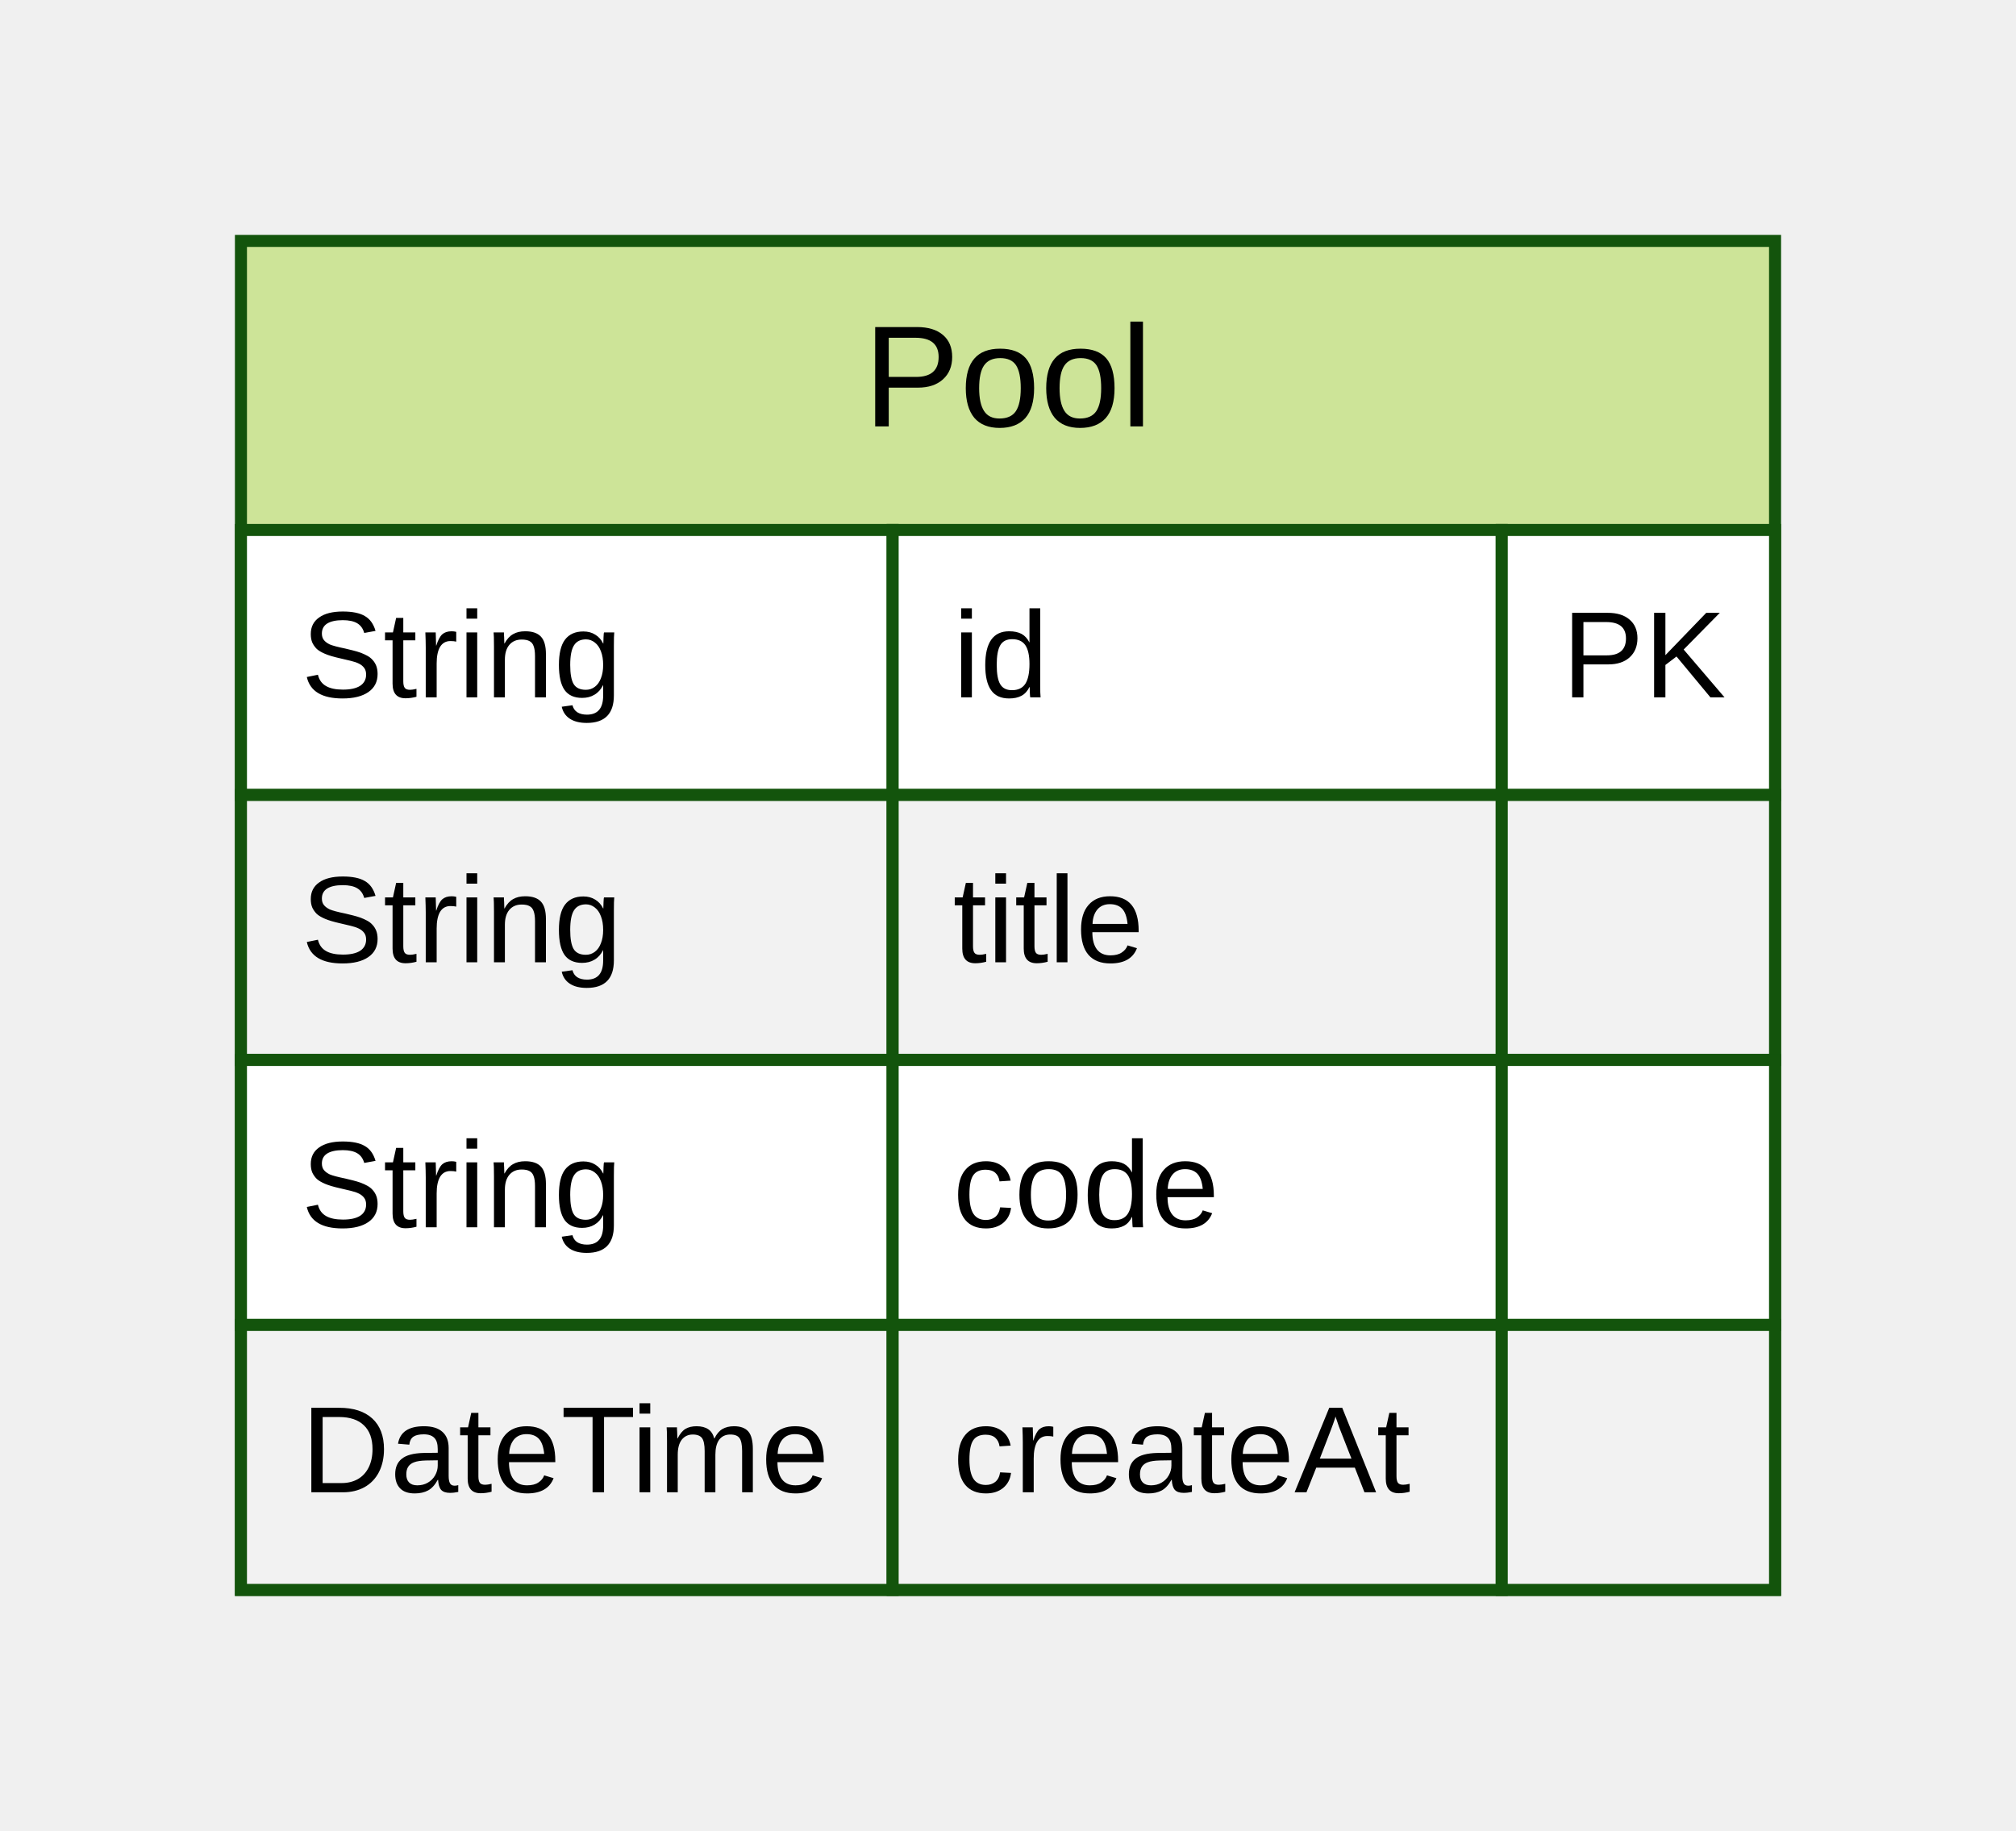
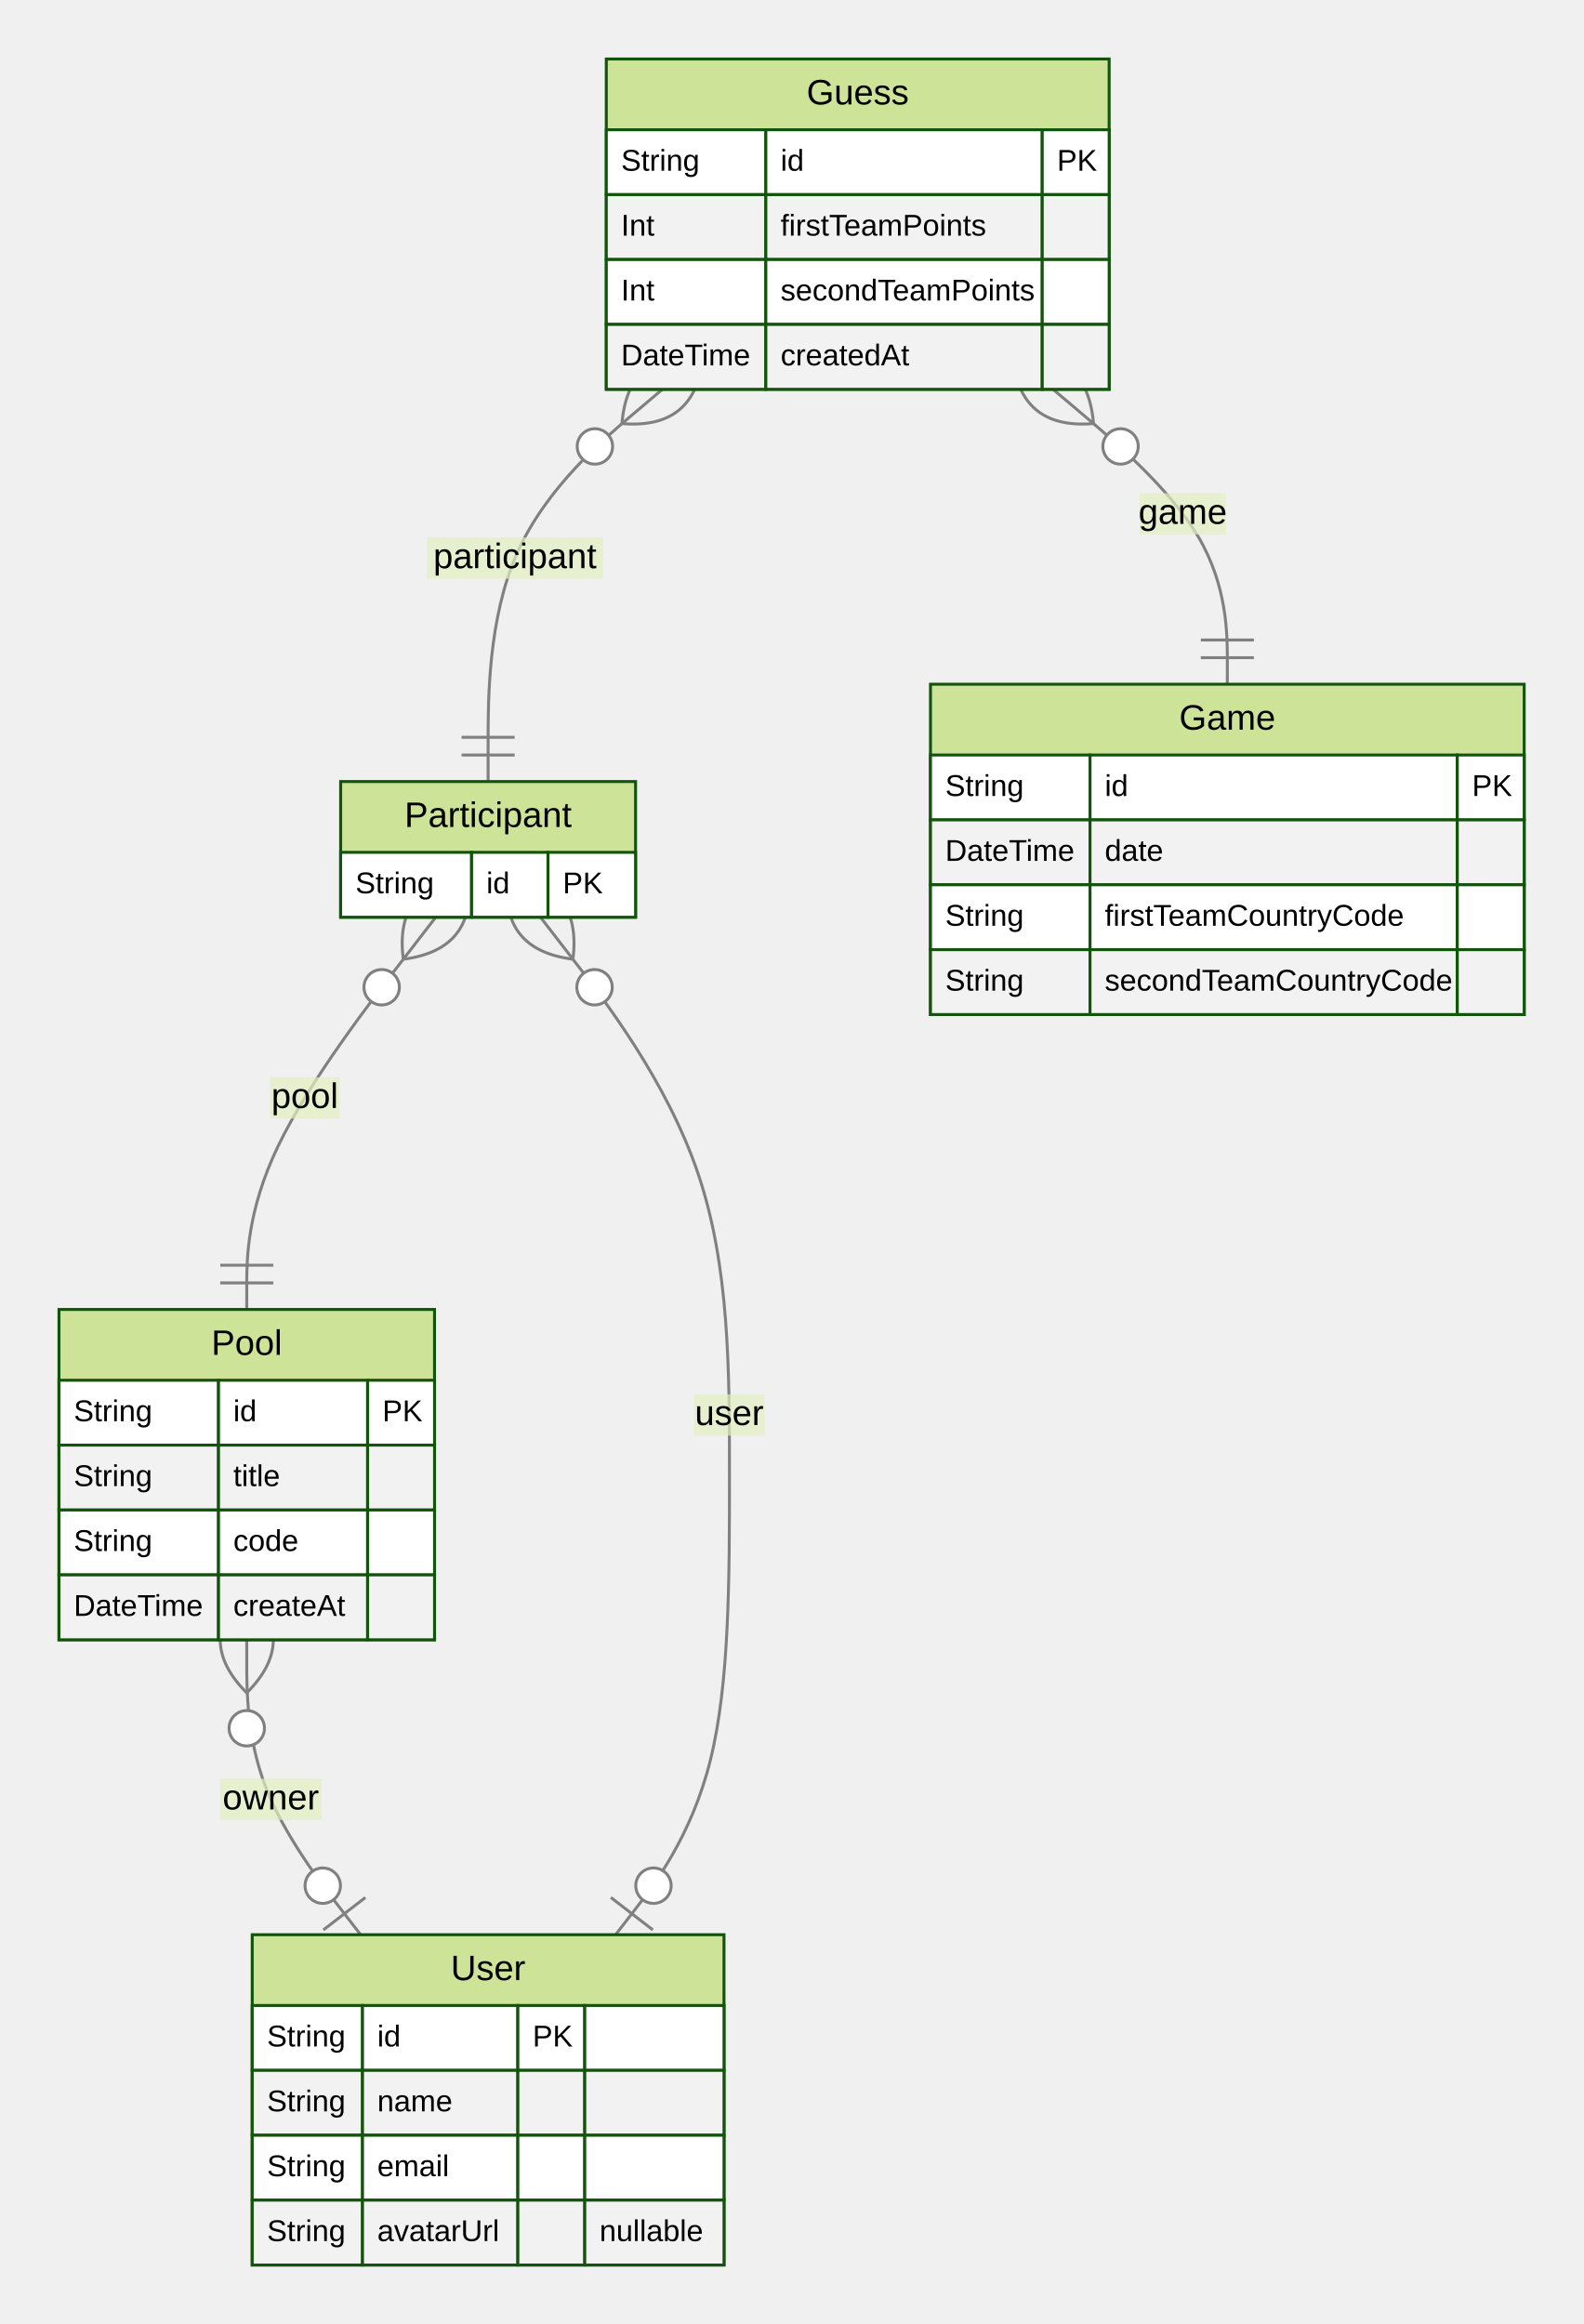
- <svg xmlns="http://www.w3.org/2000/svg" aria-roledescription="er" viewBox="0 0 167.344 152" style="max-width: 167.344px; background-color: white;" width="100%" id="mermaid-0">
+ <svg xmlns="http://www.w3.org/2000/svg" aria-roledescription="er" viewBox="0 0 536.82 788" style="max-width: 536.82px; background-color: white;" width="100%" id="mermaid-0">
  <style>#mermaid-0{font-family:"trebuchet ms",verdana,arial,sans-serif;font-size:16px;fill:#000000;}#mermaid-0 .error-icon{fill:#552222;}#mermaid-0 .error-text{fill:#552222;stroke:#552222;}#mermaid-0 .edge-thickness-normal{stroke-width:2px;}#mermaid-0 .edge-thickness-thick{stroke-width:3.5px;}#mermaid-0 .edge-pattern-solid{stroke-dasharray:0;}#mermaid-0 .edge-pattern-dashed{stroke-dasharray:3;}#mermaid-0 .edge-pattern-dotted{stroke-dasharray:2;}#mermaid-0 .marker{fill:#000000;stroke:#000000;}#mermaid-0 .marker.cross{stroke:#000000;}#mermaid-0 svg{font-family:"trebuchet ms",verdana,arial,sans-serif;font-size:16px;}#mermaid-0 .entityBox{fill:#cde498;stroke:#13540c;}#mermaid-0 .attributeBoxOdd{fill:#ffffff;stroke:#13540c;}#mermaid-0 .attributeBoxEven{fill:#f2f2f2;stroke:#13540c;}#mermaid-0 .relationshipLabelBox{fill:hsl(78.158, 58.462%, 84.51%);opacity:0.7;background-color:hsl(78.158, 58.462%, 84.51%);}#mermaid-0 .relationshipLabelBox rect{opacity:0.5;}#mermaid-0 .relationshipLine{stroke:#000000;}#mermaid-0 .entityTitleText{text-anchor:middle;font-size:18px;fill:#000000;}#mermaid-0 :root{--mermaid-font-family:"trebuchet ms",verdana,arial,sans-serif;}</style>
  <g />
  <defs>
    <marker orient="auto" markerHeight="18" markerWidth="18" refY="9" refX="0" id="ONLY_ONE_START">
      <path d="M9,0 L9,18 M15,0 L15,18" fill="none" stroke="gray" />
    </marker>
  </defs>
  <defs>
    <marker orient="auto" markerHeight="18" markerWidth="18" refY="9" refX="18" id="ONLY_ONE_END">
      <path d="M3,0 L3,18 M9,0 L9,18" fill="none" stroke="gray" />
    </marker>
  </defs>
  <defs>
    <marker orient="auto" markerHeight="18" markerWidth="30" refY="9" refX="0" id="ZERO_OR_ONE_START">
      <circle r="6" cy="9" cx="21" fill="white" stroke="gray" />
      <path d="M9,0 L9,18" fill="none" stroke="gray" />
    </marker>
  </defs>
  <defs>
    <marker orient="auto" markerHeight="18" markerWidth="30" refY="9" refX="30" id="ZERO_OR_ONE_END">
      <circle r="6" cy="9" cx="9" fill="white" stroke="gray" />
      <path d="M21,0 L21,18" fill="none" stroke="gray" />
    </marker>
  </defs>
  <defs>
    <marker orient="auto" markerHeight="36" markerWidth="45" refY="18" refX="18" id="ONE_OR_MORE_START">
      <path d="M0,18 Q 18,0 36,18 Q 18,36 0,18 M42,9 L42,27" fill="none" stroke="gray" />
    </marker>
  </defs>
  <defs>
    <marker orient="auto" markerHeight="36" markerWidth="45" refY="18" refX="27" id="ONE_OR_MORE_END">
      <path d="M3,9 L3,27 M9,18 Q27,0 45,18 Q27,36 9,18" fill="none" stroke="gray" />
    </marker>
  </defs>
  <defs>
    <marker orient="auto" markerHeight="36" markerWidth="57" refY="18" refX="18" id="ZERO_OR_MORE_START">
      <circle r="6" cy="18" cx="48" fill="white" stroke="gray" />
      <path d="M0,18 Q18,0 36,18 Q18,36 0,18" fill="none" stroke="gray" />
    </marker>
  </defs>
  <defs>
    <marker orient="auto" markerHeight="36" markerWidth="57" refY="18" refX="39" id="ZERO_OR_MORE_END">
      <circle r="6" cy="18" cx="9" fill="white" stroke="gray" />
      <path d="M21,18 Q39,0 57,18 Q39,36 21,18" fill="none" stroke="gray" />
    </marker>
  </defs>
-   <g transform="translate(20,20 )" id="entity-Pool-7507cd66-aa97-4cd0-b2f7-bfb10914acf1">
+   <path style="stroke: gray; fill: none;" marker-start="url(#ZERO_OR_MORE_START)" marker-end="url(#ZERO_OR_ONE_END)" d="M83.672,556L83.672,564.333C83.672,572.667,83.672,589.333,90.106,606C96.539,622.667,109.406,639.333,115.84,647.667L122.274,656" class="er relationshipLine" />
+   <path style="stroke: gray; fill: none;" marker-start="url(#ZERO_OR_MORE_START)" marker-end="url(#ZERO_OR_ONE_END)" d="M183.265,311L193.944,324.833C204.624,338.667,225.984,366.333,236.664,397.833C247.344,429.333,247.344,464.667,247.344,500C247.344,535.333,247.344,570.667,240.91,596.667C234.476,622.667,221.609,639.333,215.176,647.667L208.742,656" class="er relationshipLine" />
+   <path style="stroke: gray; fill: none;" marker-start="url(#ZERO_OR_MORE_START)" marker-end="url(#ONLY_ONE_END)" d="M147.751,311L137.071,324.833C126.391,338.667,105.032,366.333,94.352,388.5C83.672,410.667,83.672,427.333,83.672,435.667L83.672,444" class="er relationshipLine" />
+   <path style="stroke: gray; fill: none;" marker-start="url(#ZERO_OR_MORE_START)" marker-end="url(#ONLY_ONE_END)" d="M224.625,132L214.772,140.333C204.919,148.667,185.213,165.333,175.361,187.5C165.508,209.667,165.508,237.333,165.508,251.167L165.508,265" class="er relationshipLine" />
+   <path style="stroke: gray; fill: none;" marker-start="url(#ZERO_OR_MORE_START)" marker-end="url(#ONLY_ONE_END)" d="M357.047,132L366.9,140.333C376.753,148.667,396.458,165.333,406.311,182C416.164,198.667,416.164,215.333,416.164,223.667L416.164,232" class="er relationshipLine" />
+   <g transform="translate(20,444 )" id="entity-Pool-27b8ef89-7304-4cb1-ba4c-1a4c84cbc078">
    <rect height="112" width="127.344" y="0" x="0" class="er entityBox" />
-     <text style="dominant-baseline: middle; text-anchor: middle; font-size: 12px;" transform="translate(63.67186,12)" y="0" x="0" id="text-entity-Pool-7507cd66-aa97-4cd0-b2f7-bfb10914acf1" class="er entityLabel">Pool</text>
+     <text style="dominant-baseline: middle; text-anchor: middle; font-size: 12px;" transform="translate(63.67186,12)" y="0" x="0" id="text-entity-Pool-27b8ef89-7304-4cb1-ba4c-1a4c84cbc078" class="er entityLabel">Pool</text>
    <rect height="22" width="54.096" y="24" x="0" class="er attributeBoxOdd" />
-     <text style="dominant-baseline: middle; font-size: 10.2px;" transform="translate(5,35)" y="0" x="0" id="text-entity-Pool-7507cd66-aa97-4cd0-b2f7-bfb10914acf1-attr-1-type" class="er entityLabel">String</text>
+     <text style="dominant-baseline: middle; font-size: 10.2px;" transform="translate(5,35)" y="0" x="0" id="text-entity-Pool-27b8ef89-7304-4cb1-ba4c-1a4c84cbc078-attr-1-type" class="er entityLabel">String</text>
    <rect height="22" width="50.56" y="24" x="54.096" class="er attributeBoxOdd" />
-     <text style="dominant-baseline: middle; font-size: 10.2px;" transform="translate(59.09555,35)" y="0" x="0" id="text-entity-Pool-7507cd66-aa97-4cd0-b2f7-bfb10914acf1-attr-1-name" class="er entityLabel">id</text>
+     <text style="dominant-baseline: middle; font-size: 10.2px;" transform="translate(59.09555,35)" y="0" x="0" id="text-entity-Pool-27b8ef89-7304-4cb1-ba4c-1a4c84cbc078-attr-1-name" class="er entityLabel">id</text>
    <rect height="22" width="22.688" y="24" x="104.656" class="er attributeBoxOdd" />
-     <text style="dominant-baseline: middle; font-size: 10.2px;" transform="translate(109.656,35)" y="0" x="0" id="text-entity-Pool-7507cd66-aa97-4cd0-b2f7-bfb10914acf1-attr-1-key" class="er entityLabel">PK</text>
+     <text style="dominant-baseline: middle; font-size: 10.2px;" transform="translate(109.656,35)" y="0" x="0" id="text-entity-Pool-27b8ef89-7304-4cb1-ba4c-1a4c84cbc078-attr-1-key" class="er entityLabel">PK</text>
    <rect height="22" width="54.096" y="46" x="0" class="er attributeBoxEven" />
-     <text style="dominant-baseline: middle; font-size: 10.2px;" transform="translate(5,57)" y="0" x="0" id="text-entity-Pool-7507cd66-aa97-4cd0-b2f7-bfb10914acf1-attr-2-type" class="er entityLabel">String</text>
+     <text style="dominant-baseline: middle; font-size: 10.2px;" transform="translate(5,57)" y="0" x="0" id="text-entity-Pool-27b8ef89-7304-4cb1-ba4c-1a4c84cbc078-attr-2-type" class="er entityLabel">String</text>
    <rect height="22" width="50.56" y="46" x="54.096" class="er attributeBoxEven" />
-     <text style="dominant-baseline: middle; font-size: 10.2px;" transform="translate(59.09555,57)" y="0" x="0" id="text-entity-Pool-7507cd66-aa97-4cd0-b2f7-bfb10914acf1-attr-2-name" class="er entityLabel">title</text>
+     <text style="dominant-baseline: middle; font-size: 10.2px;" transform="translate(59.09555,57)" y="0" x="0" id="text-entity-Pool-27b8ef89-7304-4cb1-ba4c-1a4c84cbc078-attr-2-name" class="er entityLabel">title</text>
    <rect height="22" width="22.688" y="46" x="104.656" class="er attributeBoxEven" />
-     <text style="dominant-baseline: middle; font-size: 10.2px;" transform="translate(109.656,57)" y="0" x="0" id="text-entity-Pool-7507cd66-aa97-4cd0-b2f7-bfb10914acf1-attr-2-key" class="er entityLabel" />
+     <text style="dominant-baseline: middle; font-size: 10.2px;" transform="translate(109.656,57)" y="0" x="0" id="text-entity-Pool-27b8ef89-7304-4cb1-ba4c-1a4c84cbc078-attr-2-key" class="er entityLabel" />
    <rect height="22" width="54.096" y="68" x="0" class="er attributeBoxOdd" />
-     <text style="dominant-baseline: middle; font-size: 10.2px;" transform="translate(5,79)" y="0" x="0" id="text-entity-Pool-7507cd66-aa97-4cd0-b2f7-bfb10914acf1-attr-3-type" class="er entityLabel">String</text>
+     <text style="dominant-baseline: middle; font-size: 10.2px;" transform="translate(5,79)" y="0" x="0" id="text-entity-Pool-27b8ef89-7304-4cb1-ba4c-1a4c84cbc078-attr-3-type" class="er entityLabel">String</text>
    <rect height="22" width="50.56" y="68" x="54.096" class="er attributeBoxOdd" />
-     <text style="dominant-baseline: middle; font-size: 10.2px;" transform="translate(59.09555,79)" y="0" x="0" id="text-entity-Pool-7507cd66-aa97-4cd0-b2f7-bfb10914acf1-attr-3-name" class="er entityLabel">code</text>
+     <text style="dominant-baseline: middle; font-size: 10.2px;" transform="translate(59.09555,79)" y="0" x="0" id="text-entity-Pool-27b8ef89-7304-4cb1-ba4c-1a4c84cbc078-attr-3-name" class="er entityLabel">code</text>
    <rect height="22" width="22.688" y="68" x="104.656" class="er attributeBoxOdd" />
-     <text style="dominant-baseline: middle; font-size: 10.2px;" transform="translate(109.656,79)" y="0" x="0" id="text-entity-Pool-7507cd66-aa97-4cd0-b2f7-bfb10914acf1-attr-3-key" class="er entityLabel" />
+     <text style="dominant-baseline: middle; font-size: 10.2px;" transform="translate(109.656,79)" y="0" x="0" id="text-entity-Pool-27b8ef89-7304-4cb1-ba4c-1a4c84cbc078-attr-3-key" class="er entityLabel" />
    <rect height="22" width="54.096" y="90" x="0" class="er attributeBoxEven" />
-     <text style="dominant-baseline: middle; font-size: 10.2px;" transform="translate(5,101)" y="0" x="0" id="text-entity-Pool-7507cd66-aa97-4cd0-b2f7-bfb10914acf1-attr-4-type" class="er entityLabel">DateTime</text>
+     <text style="dominant-baseline: middle; font-size: 10.2px;" transform="translate(5,101)" y="0" x="0" id="text-entity-Pool-27b8ef89-7304-4cb1-ba4c-1a4c84cbc078-attr-4-type" class="er entityLabel">DateTime</text>
    <rect height="22" width="50.56" y="90" x="54.096" class="er attributeBoxEven" />
-     <text style="dominant-baseline: middle; font-size: 10.2px;" transform="translate(59.09555,101)" y="0" x="0" id="text-entity-Pool-7507cd66-aa97-4cd0-b2f7-bfb10914acf1-attr-4-name" class="er entityLabel">createAt</text>
+     <text style="dominant-baseline: middle; font-size: 10.2px;" transform="translate(59.09555,101)" y="0" x="0" id="text-entity-Pool-27b8ef89-7304-4cb1-ba4c-1a4c84cbc078-attr-4-name" class="er entityLabel">createAt</text>
    <rect height="22" width="22.688" y="90" x="104.656" class="er attributeBoxEven" />
-     <text style="dominant-baseline: middle; font-size: 10.2px;" transform="translate(109.656,101)" y="0" x="0" id="text-entity-Pool-7507cd66-aa97-4cd0-b2f7-bfb10914acf1-attr-4-key" class="er entityLabel" />
+     <text style="dominant-baseline: middle; font-size: 10.2px;" transform="translate(109.656,101)" y="0" x="0" id="text-entity-Pool-27b8ef89-7304-4cb1-ba4c-1a4c84cbc078-attr-4-key" class="er entityLabel" />
  </g>
+   <g transform="translate(115.5078,265 )" id="entity-Participant-00eeddf1-07da-4fea-a3bb-eb4ed2dbdcfe">
+     <rect height="46" width="100" y="0" x="0" class="er entityBox" />
+     <text style="dominant-baseline: middle; text-anchor: middle; font-size: 12px;" transform="translate(50,12)" y="0" x="0" id="text-entity-Participant-00eeddf1-07da-4fea-a3bb-eb4ed2dbdcfe" class="er entityLabel">Participant</text>
+     <rect height="22" width="44.399" y="24" x="0" class="er attributeBoxOdd" />
+     <text style="dominant-baseline: middle; font-size: 10.2px;" transform="translate(5,35)" y="0" x="0" id="text-entity-Participant-00eeddf1-07da-4fea-a3bb-eb4ed2dbdcfe-attr-1-type" class="er entityLabel">String</text>
+     <rect height="22" width="25.911" y="24" x="44.399" class="er attributeBoxOdd" />
+     <text style="dominant-baseline: middle; font-size: 10.2px;" transform="translate(49.39862,35)" y="0" x="0" id="text-entity-Participant-00eeddf1-07da-4fea-a3bb-eb4ed2dbdcfe-attr-1-name" class="er entityLabel">id</text>
+     <rect height="22" width="29.69" y="24" x="70.31" class="er attributeBoxOdd" />
+     <text style="dominant-baseline: middle; font-size: 10.2px;" transform="translate(75.30976,35)" y="0" x="0" id="text-entity-Participant-00eeddf1-07da-4fea-a3bb-eb4ed2dbdcfe-attr-1-key" class="er entityLabel">PK</text>
+   </g>
+   <g transform="translate(85.52371,656 )" id="entity-User-5f8de952-1ade-4fe6-9fc7-7c5cb2983c41">
+     <rect height="112" width="159.968" y="0" x="0" class="er entityBox" />
+     <text style="dominant-baseline: middle; text-anchor: middle; font-size: 12px;" transform="translate(79.98408,12)" y="0" x="0" id="text-entity-User-5f8de952-1ade-4fe6-9fc7-7c5cb2983c41" class="er entityLabel">User</text>
+     <rect height="22" width="37.396" y="24" x="0" class="er attributeBoxOdd" />
+     <text style="dominant-baseline: middle; font-size: 10.2px;" transform="translate(5,35)" y="0" x="0" id="text-entity-User-5f8de952-1ade-4fe6-9fc7-7c5cb2983c41-attr-1-type" class="er entityLabel">String</text>
+     <rect height="22" width="52.672" y="24" x="37.396" class="er attributeBoxOdd" />
+     <text style="dominant-baseline: middle; font-size: 10.2px;" transform="translate(42.39606,35)" y="0" x="0" id="text-entity-User-5f8de952-1ade-4fe6-9fc7-7c5cb2983c41-attr-1-name" class="er entityLabel">id</text>
+     <rect height="22" width="22.688" y="24" x="90.068" class="er attributeBoxOdd" />
+     <text style="dominant-baseline: middle; font-size: 10.2px;" transform="translate(95.06793,35)" y="0" x="0" id="text-entity-User-5f8de952-1ade-4fe6-9fc7-7c5cb2983c41-attr-1-key" class="er entityLabel">PK</text>
+     <rect height="22" width="47.213" y="24" x="112.756" class="er attributeBoxOdd" />
+     <text style="dominant-baseline: middle; font-size: 10.2px;" transform="translate(117.7556,35)" y="0" x="0" id="text-entity-User-5f8de952-1ade-4fe6-9fc7-7c5cb2983c41-attr-1-comment" class="er entityLabel" />
+     <rect height="22" width="37.396" y="46" x="0" class="er attributeBoxEven" />
+     <text style="dominant-baseline: middle; font-size: 10.2px;" transform="translate(5,57)" y="0" x="0" id="text-entity-User-5f8de952-1ade-4fe6-9fc7-7c5cb2983c41-attr-2-type" class="er entityLabel">String</text>
+     <rect height="22" width="52.672" y="46" x="37.396" class="er attributeBoxEven" />
+     <text style="dominant-baseline: middle; font-size: 10.2px;" transform="translate(42.39606,57)" y="0" x="0" id="text-entity-User-5f8de952-1ade-4fe6-9fc7-7c5cb2983c41-attr-2-name" class="er entityLabel">name</text>
+     <rect height="22" width="22.688" y="46" x="90.068" class="er attributeBoxEven" />
+     <text style="dominant-baseline: middle; font-size: 10.2px;" transform="translate(95.06793,57)" y="0" x="0" id="text-entity-User-5f8de952-1ade-4fe6-9fc7-7c5cb2983c41-attr-2-key" class="er entityLabel" />
+     <rect height="22" width="47.213" y="46" x="112.756" class="er attributeBoxEven" />
+     <text style="dominant-baseline: middle; font-size: 10.2px;" transform="translate(117.7556,57)" y="0" x="0" id="text-entity-User-5f8de952-1ade-4fe6-9fc7-7c5cb2983c41-attr-2-comment" class="er entityLabel" />
+     <rect height="22" width="37.396" y="68" x="0" class="er attributeBoxOdd" />
+     <text style="dominant-baseline: middle; font-size: 10.2px;" transform="translate(5,79)" y="0" x="0" id="text-entity-User-5f8de952-1ade-4fe6-9fc7-7c5cb2983c41-attr-3-type" class="er entityLabel">String</text>
+     <rect height="22" width="52.672" y="68" x="37.396" class="er attributeBoxOdd" />
+     <text style="dominant-baseline: middle; font-size: 10.2px;" transform="translate(42.39606,79)" y="0" x="0" id="text-entity-User-5f8de952-1ade-4fe6-9fc7-7c5cb2983c41-attr-3-name" class="er entityLabel">email</text>
+     <rect height="22" width="22.688" y="68" x="90.068" class="er attributeBoxOdd" />
+     <text style="dominant-baseline: middle; font-size: 10.2px;" transform="translate(95.06793,79)" y="0" x="0" id="text-entity-User-5f8de952-1ade-4fe6-9fc7-7c5cb2983c41-attr-3-key" class="er entityLabel" />
+     <rect height="22" width="47.213" y="68" x="112.756" class="er attributeBoxOdd" />
+     <text style="dominant-baseline: middle; font-size: 10.2px;" transform="translate(117.7556,79)" y="0" x="0" id="text-entity-User-5f8de952-1ade-4fe6-9fc7-7c5cb2983c41-attr-3-comment" class="er entityLabel" />
+     <rect height="22" width="37.396" y="90" x="0" class="er attributeBoxEven" />
+     <text style="dominant-baseline: middle; font-size: 10.2px;" transform="translate(5,101)" y="0" x="0" id="text-entity-User-5f8de952-1ade-4fe6-9fc7-7c5cb2983c41-attr-4-type" class="er entityLabel">String</text>
+     <rect height="22" width="52.672" y="90" x="37.396" class="er attributeBoxEven" />
+     <text style="dominant-baseline: middle; font-size: 10.2px;" transform="translate(42.39606,101)" y="0" x="0" id="text-entity-User-5f8de952-1ade-4fe6-9fc7-7c5cb2983c41-attr-4-name" class="er entityLabel">avatarUrl</text>
+     <rect height="22" width="22.688" y="90" x="90.068" class="er attributeBoxEven" />
+     <text style="dominant-baseline: middle; font-size: 10.2px;" transform="translate(95.06793,101)" y="0" x="0" id="text-entity-User-5f8de952-1ade-4fe6-9fc7-7c5cb2983c41-attr-4-key" class="er entityLabel" />
+     <rect height="22" width="47.213" y="90" x="112.756" class="er attributeBoxEven" />
+     <text style="dominant-baseline: middle; font-size: 10.2px;" transform="translate(117.7556,101)" y="0" x="0" id="text-entity-User-5f8de952-1ade-4fe6-9fc7-7c5cb2983c41-attr-4-comment" class="er entityLabel">nullable</text>
+   </g>
+   <g transform="translate(315.5078,232 )" id="entity-Game-624a0251-c3ff-431a-a449-527e022df0b4">
+     <rect height="112" width="201.312" y="0" x="0" class="er entityBox" />
+     <text style="dominant-baseline: middle; text-anchor: middle; font-size: 12px;" transform="translate(100.6562,12)" y="0" x="0" id="text-entity-Game-624a0251-c3ff-431a-a449-527e022df0b4" class="er entityLabel">Game</text>
+     <rect height="22" width="54.096" y="24" x="0" class="er attributeBoxOdd" />
+     <text style="dominant-baseline: middle; font-size: 10.2px;" transform="translate(5,35)" y="0" x="0" id="text-entity-Game-624a0251-c3ff-431a-a449-527e022df0b4-attr-1-type" class="er entityLabel">String</text>
+     <rect height="22" width="124.529" y="24" x="54.096" class="er attributeBoxOdd" />
+     <text style="dominant-baseline: middle; font-size: 10.2px;" transform="translate(59.09555,35)" y="0" x="0" id="text-entity-Game-624a0251-c3ff-431a-a449-527e022df0b4-attr-1-name" class="er entityLabel">id</text>
+     <rect height="22" width="22.688" y="24" x="178.625" class="er attributeBoxOdd" />
+     <text style="dominant-baseline: middle; font-size: 10.2px;" transform="translate(183.6248,35)" y="0" x="0" id="text-entity-Game-624a0251-c3ff-431a-a449-527e022df0b4-attr-1-key" class="er entityLabel">PK</text>
+     <rect height="22" width="54.096" y="46" x="0" class="er attributeBoxEven" />
+     <text style="dominant-baseline: middle; font-size: 10.2px;" transform="translate(5,57)" y="0" x="0" id="text-entity-Game-624a0251-c3ff-431a-a449-527e022df0b4-attr-2-type" class="er entityLabel">DateTime</text>
+     <rect height="22" width="124.529" y="46" x="54.096" class="er attributeBoxEven" />
+     <text style="dominant-baseline: middle; font-size: 10.2px;" transform="translate(59.09555,57)" y="0" x="0" id="text-entity-Game-624a0251-c3ff-431a-a449-527e022df0b4-attr-2-name" class="er entityLabel">date</text>
+     <rect height="22" width="22.688" y="46" x="178.625" class="er attributeBoxEven" />
+     <text style="dominant-baseline: middle; font-size: 10.2px;" transform="translate(183.6248,57)" y="0" x="0" id="text-entity-Game-624a0251-c3ff-431a-a449-527e022df0b4-attr-2-key" class="er entityLabel" />
+     <rect height="22" width="54.096" y="68" x="0" class="er attributeBoxOdd" />
+     <text style="dominant-baseline: middle; font-size: 10.2px;" transform="translate(5,79)" y="0" x="0" id="text-entity-Game-624a0251-c3ff-431a-a449-527e022df0b4-attr-3-type" class="er entityLabel">String</text>
+     <rect height="22" width="124.529" y="68" x="54.096" class="er attributeBoxOdd" />
+     <text style="dominant-baseline: middle; font-size: 10.2px;" transform="translate(59.09555,79)" y="0" x="0" id="text-entity-Game-624a0251-c3ff-431a-a449-527e022df0b4-attr-3-name" class="er entityLabel">firstTeamCountryCode</text>
+     <rect height="22" width="22.688" y="68" x="178.625" class="er attributeBoxOdd" />
+     <text style="dominant-baseline: middle; font-size: 10.2px;" transform="translate(183.6248,79)" y="0" x="0" id="text-entity-Game-624a0251-c3ff-431a-a449-527e022df0b4-attr-3-key" class="er entityLabel" />
+     <rect height="22" width="54.096" y="90" x="0" class="er attributeBoxEven" />
+     <text style="dominant-baseline: middle; font-size: 10.2px;" transform="translate(5,101)" y="0" x="0" id="text-entity-Game-624a0251-c3ff-431a-a449-527e022df0b4-attr-4-type" class="er entityLabel">String</text>
+     <rect height="22" width="124.529" y="90" x="54.096" class="er attributeBoxEven" />
+     <text style="dominant-baseline: middle; font-size: 10.2px;" transform="translate(59.09555,101)" y="0" x="0" id="text-entity-Game-624a0251-c3ff-431a-a449-527e022df0b4-attr-4-name" class="er entityLabel">secondTeamCountryCode</text>
+     <rect height="22" width="22.688" y="90" x="178.625" class="er attributeBoxEven" />
+     <text style="dominant-baseline: middle; font-size: 10.2px;" transform="translate(183.6248,101)" y="0" x="0" id="text-entity-Game-624a0251-c3ff-431a-a449-527e022df0b4-attr-4-key" class="er entityLabel" />
+   </g>
+   <g transform="translate(205.5837,20 )" id="entity-Guess-c1ee1f73-c7e8-4964-9b46-7c54c25870e2">
+     <rect height="112" width="170.504" y="0" x="0" class="er entityBox" />
+     <text style="dominant-baseline: middle; text-anchor: middle; font-size: 12px;" transform="translate(85.2522,12)" y="0" x="0" id="text-entity-Guess-c1ee1f73-c7e8-4964-9b46-7c54c25870e2" class="er entityLabel">Guess</text>
+     <rect height="22" width="54.096" y="24" x="0" class="er attributeBoxOdd" />
+     <text style="dominant-baseline: middle; font-size: 10.2px;" transform="translate(5,35)" y="0" x="0" id="text-entity-Guess-c1ee1f73-c7e8-4964-9b46-7c54c25870e2-attr-1-type" class="er entityLabel">String</text>
+     <rect height="22" width="93.721" y="24" x="54.096" class="er attributeBoxOdd" />
+     <text style="dominant-baseline: middle; font-size: 10.2px;" transform="translate(59.09555,35)" y="0" x="0" id="text-entity-Guess-c1ee1f73-c7e8-4964-9b46-7c54c25870e2-attr-1-name" class="er entityLabel">id</text>
+     <rect height="22" width="22.688" y="24" x="147.817" class="er attributeBoxOdd" />
+     <text style="dominant-baseline: middle; font-size: 10.2px;" transform="translate(152.8167,35)" y="0" x="0" id="text-entity-Guess-c1ee1f73-c7e8-4964-9b46-7c54c25870e2-attr-1-key" class="er entityLabel">PK</text>
+     <rect height="22" width="54.096" y="46" x="0" class="er attributeBoxEven" />
+     <text style="dominant-baseline: middle; font-size: 10.2px;" transform="translate(5,57)" y="0" x="0" id="text-entity-Guess-c1ee1f73-c7e8-4964-9b46-7c54c25870e2-attr-2-type" class="er entityLabel">Int</text>
+     <rect height="22" width="93.721" y="46" x="54.096" class="er attributeBoxEven" />
+     <text style="dominant-baseline: middle; font-size: 10.2px;" transform="translate(59.09555,57)" y="0" x="0" id="text-entity-Guess-c1ee1f73-c7e8-4964-9b46-7c54c25870e2-attr-2-name" class="er entityLabel">firstTeamPoints</text>
+     <rect height="22" width="22.688" y="46" x="147.817" class="er attributeBoxEven" />
+     <text style="dominant-baseline: middle; font-size: 10.2px;" transform="translate(152.8167,57)" y="0" x="0" id="text-entity-Guess-c1ee1f73-c7e8-4964-9b46-7c54c25870e2-attr-2-key" class="er entityLabel" />
+     <rect height="22" width="54.096" y="68" x="0" class="er attributeBoxOdd" />
+     <text style="dominant-baseline: middle; font-size: 10.2px;" transform="translate(5,79)" y="0" x="0" id="text-entity-Guess-c1ee1f73-c7e8-4964-9b46-7c54c25870e2-attr-3-type" class="er entityLabel">Int</text>
+     <rect height="22" width="93.721" y="68" x="54.096" class="er attributeBoxOdd" />
+     <text style="dominant-baseline: middle; font-size: 10.2px;" transform="translate(59.09555,79)" y="0" x="0" id="text-entity-Guess-c1ee1f73-c7e8-4964-9b46-7c54c25870e2-attr-3-name" class="er entityLabel">secondTeamPoints</text>
+     <rect height="22" width="22.688" y="68" x="147.817" class="er attributeBoxOdd" />
+     <text style="dominant-baseline: middle; font-size: 10.2px;" transform="translate(152.8167,79)" y="0" x="0" id="text-entity-Guess-c1ee1f73-c7e8-4964-9b46-7c54c25870e2-attr-3-key" class="er entityLabel" />
+     <rect height="22" width="54.096" y="90" x="0" class="er attributeBoxEven" />
+     <text style="dominant-baseline: middle; font-size: 10.2px;" transform="translate(5,101)" y="0" x="0" id="text-entity-Guess-c1ee1f73-c7e8-4964-9b46-7c54c25870e2-attr-4-type" class="er entityLabel">DateTime</text>
+     <rect height="22" width="93.721" y="90" x="54.096" class="er attributeBoxEven" />
+     <text style="dominant-baseline: middle; font-size: 10.2px;" transform="translate(59.09555,101)" y="0" x="0" id="text-entity-Guess-c1ee1f73-c7e8-4964-9b46-7c54c25870e2-attr-4-name" class="er entityLabel">createdAt</text>
+     <rect height="22" width="22.688" y="90" x="147.817" class="er attributeBoxEven" />
+     <text style="dominant-baseline: middle; font-size: 10.2px;" transform="translate(152.8167,101)" y="0" x="0" id="text-entity-Guess-c1ee1f73-c7e8-4964-9b46-7c54c25870e2-attr-4-key" class="er entityLabel" />
+   </g>
+   <rect height="14" width="34.471" y="603.117" x="74.585" class="er relationshipLabelBox" />
+   <text style="text-anchor: middle; dominant-baseline: middle; font-size: 12px;" y="610.117" x="91.821" id="rel1" class="er relationshipLabel">owner</text>
+   <rect height="14" width="23.959" y="472.776" x="235.289" class="er relationshipLabelBox" />
+   <text style="text-anchor: middle; dominant-baseline: middle; font-size: 12px;" y="479.776" x="247.269" id="rel2" class="er relationshipLabel">user</text>
+   <rect height="14" width="23.564" y="365.27" x="91.555" class="er relationshipLabelBox" />
+   <text style="text-anchor: middle; dominant-baseline: middle; font-size: 12px;" y="372.27" x="103.338" id="rel3" class="er relationshipLabel">pool</text>
+   <rect height="14" width="59.744" y="182.256" x="144.733" class="er relationshipLabelBox" />
+   <text style="text-anchor: middle; dominant-baseline: middle; font-size: 12px;" y="189.256" x="174.605" id="rel4" class="er relationshipLabel">participant</text>
+   <rect height="14" width="29.289" y="167.222" x="386.403" class="er relationshipLabelBox" />
+   <text style="text-anchor: middle; dominant-baseline: middle; font-size: 12px;" y="174.222" x="401.048" id="rel5" class="er relationshipLabel">game</text>
</svg>
